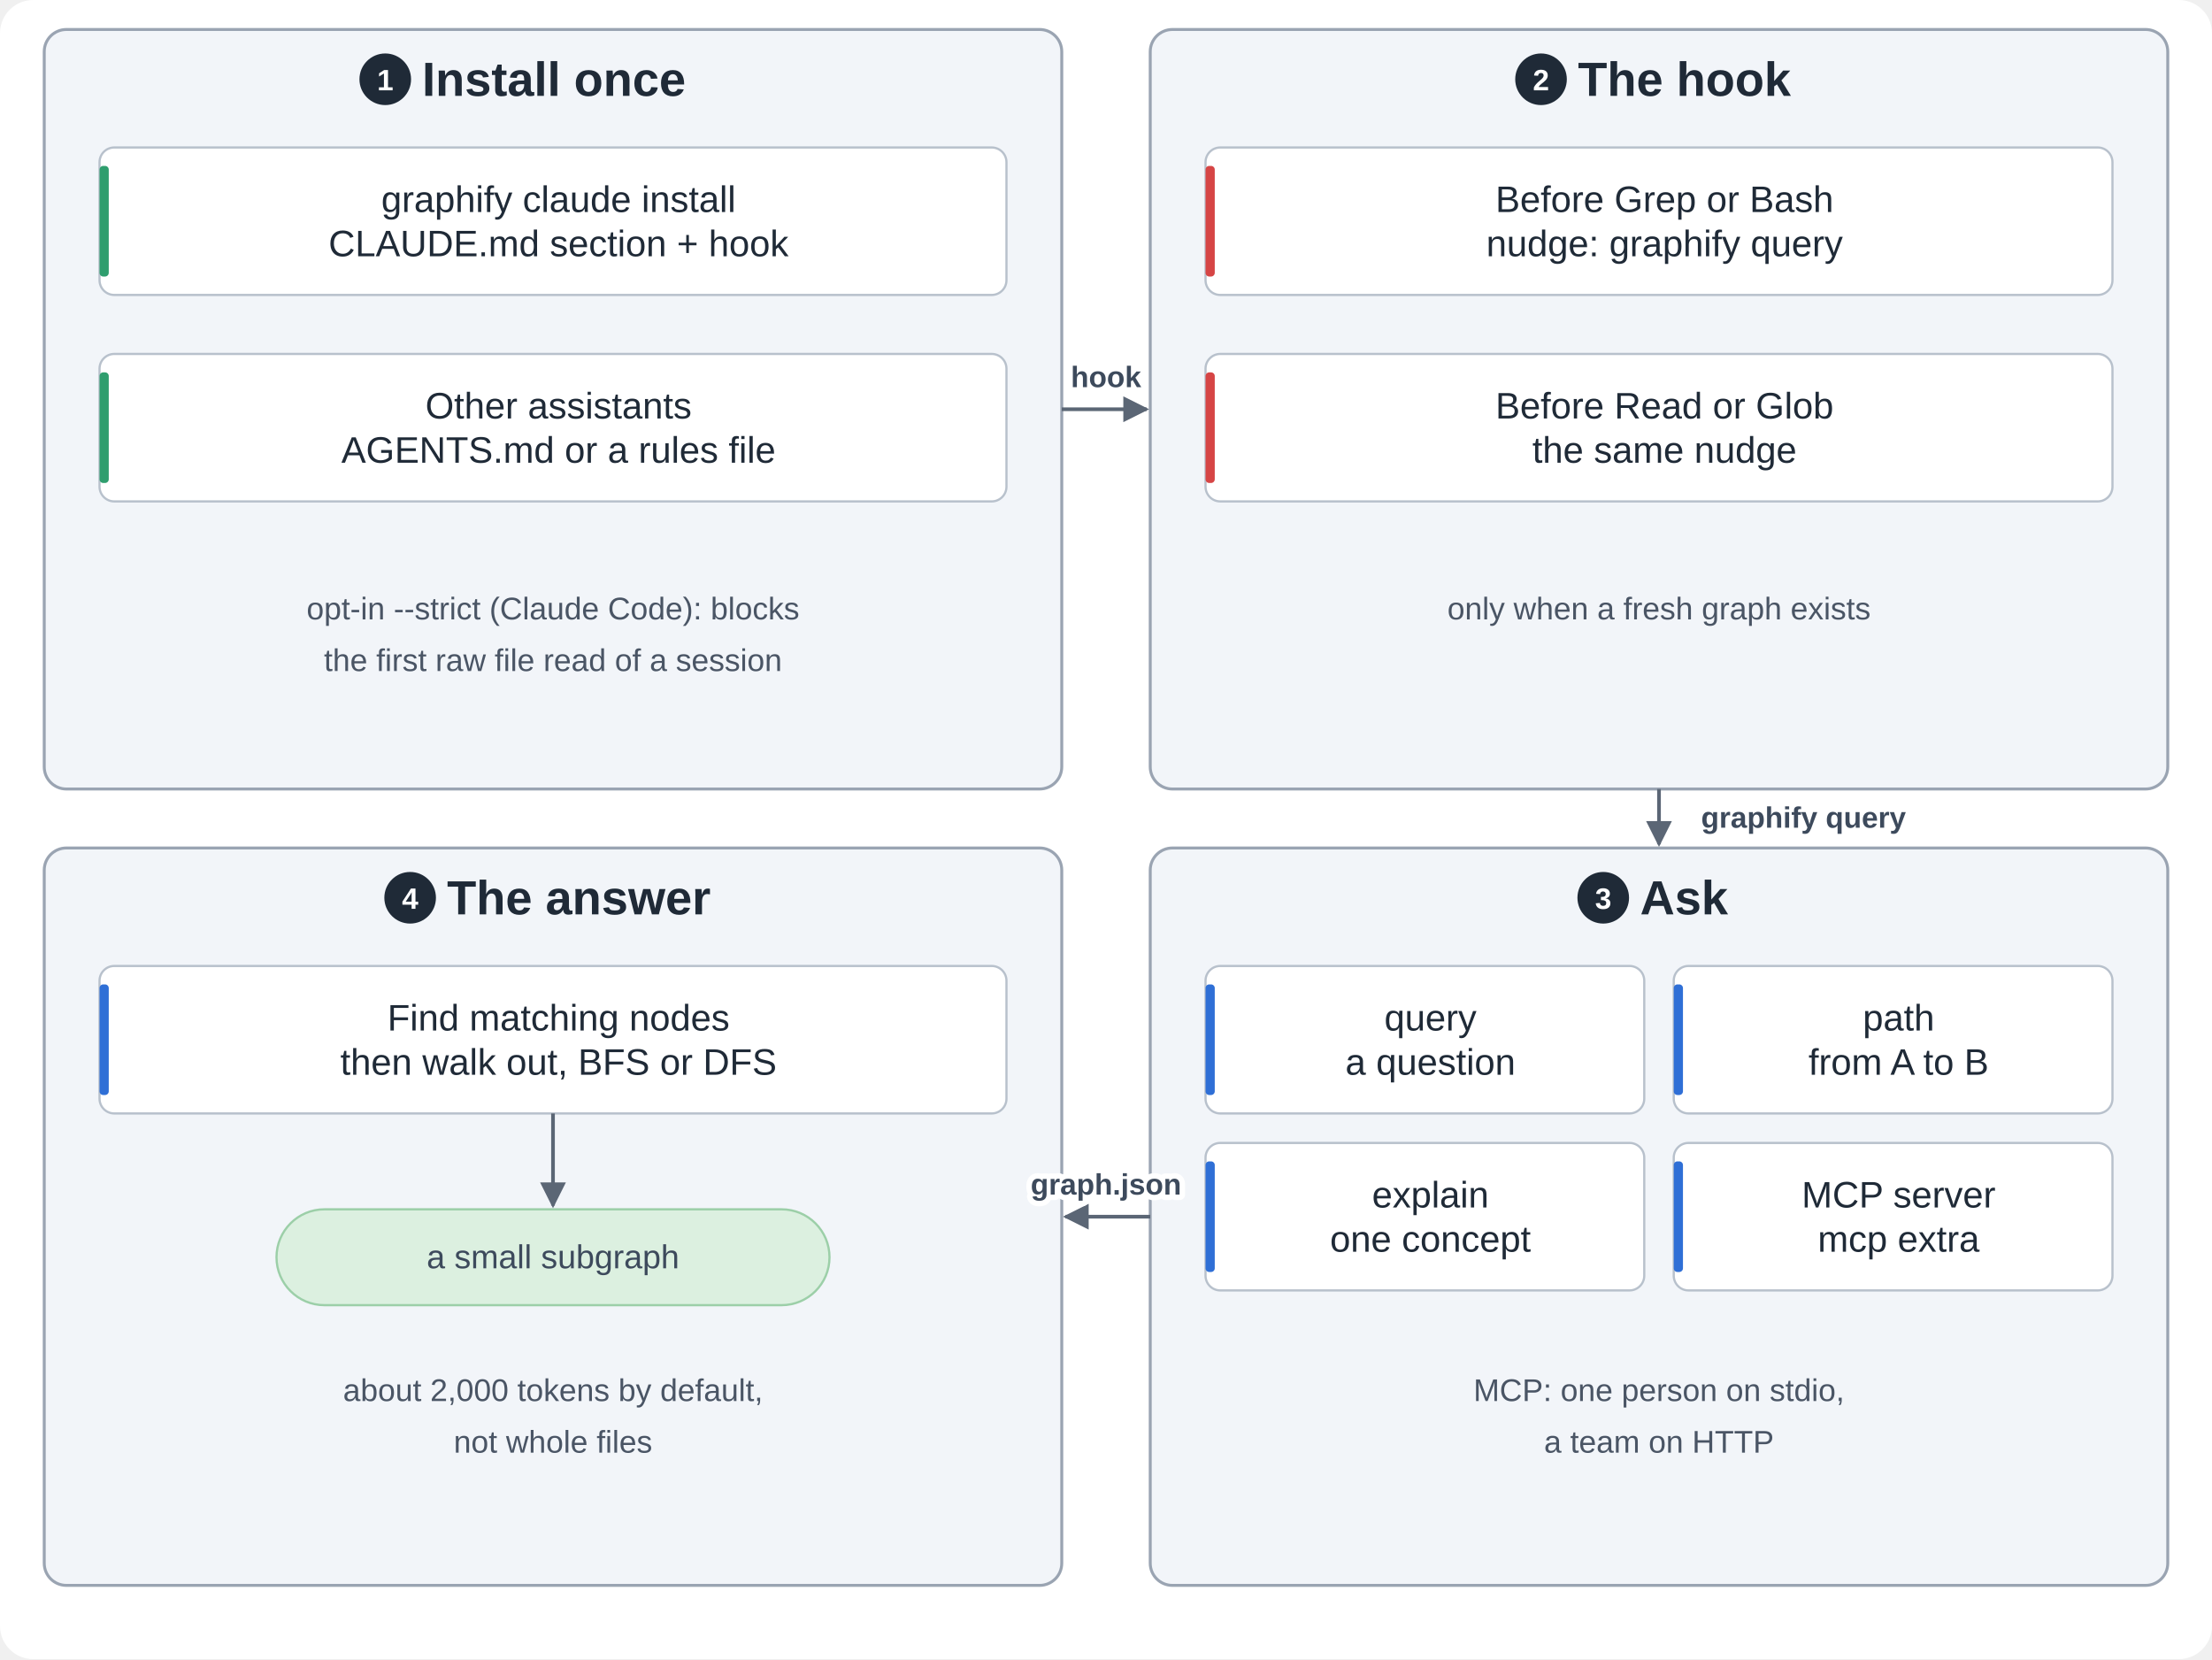
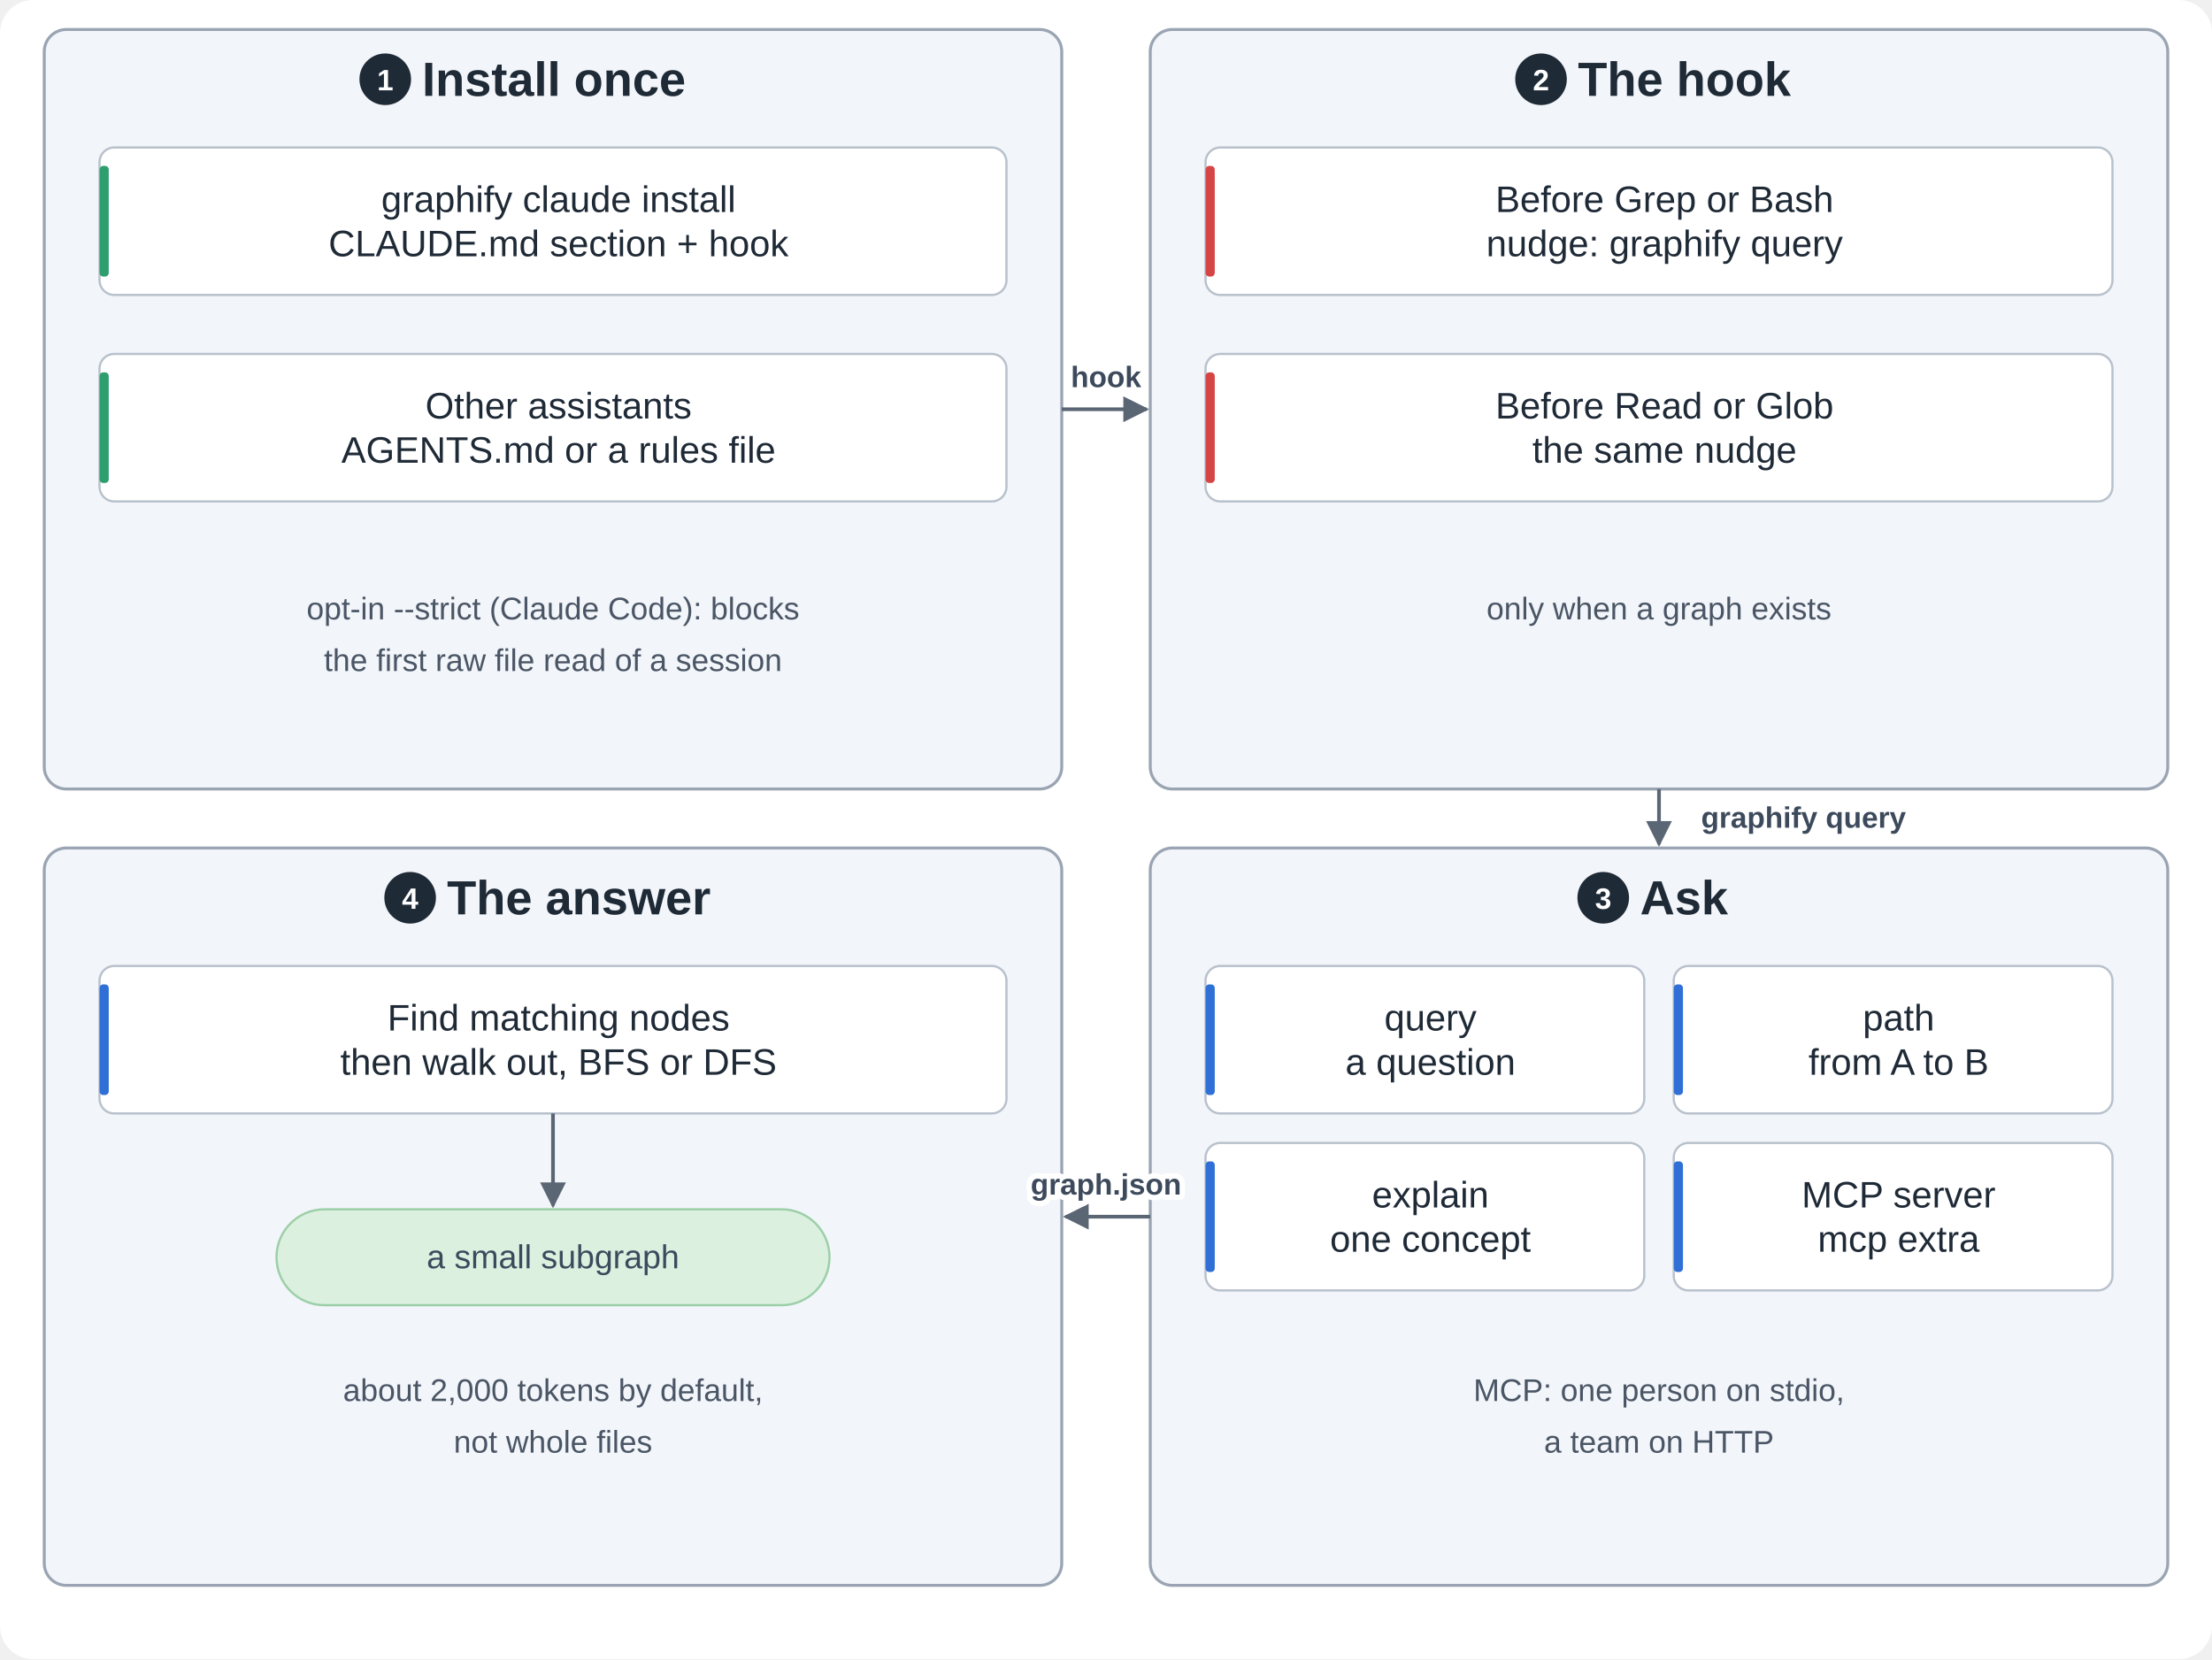
<svg xmlns="http://www.w3.org/2000/svg" viewBox="0 0 1200 900" width="1200" height="900" role="img" aria-labelledby="t d">
  <defs>
    <marker id="arr" viewBox="0 0 10 10" refX="9" refY="5" markerWidth="7" markerHeight="7" orient="auto">
      <path d="M0 0L10 5L0 10z" fill="#5b6675" />
    </marker>
    <marker id="ca" viewBox="0 0 10 10" refX="5" refY="5" markerWidth="6" markerHeight="6" orient="auto">
      <path d="M0 0L10 5L0 10z" fill="#5b6675" />
    </marker>
  </defs>
  <style>
text{font-family:-apple-system,"Helvetica Neue",Arial,"PingFang SC",sans-serif;fill:#1f2a37}
.gt{font-size:26px;font-weight:700}
.st{font-size:20px;font-weight:700}
.ag{font-size:20px}
.q{font-size:18px;fill:#3d4a5c}
.lb{font-size:17px;fill:#4a5565}
.al{font-size:16px;font-weight:600;fill:#3d4a5c;paint-order:stroke;stroke:#ffffff;stroke-width:6px;stroke-linejoin:round}
.grp{fill:#f2f5f9;stroke:#9aa4b2;stroke-width:1.6}
.sub{fill:#e8edf3;stroke:#b8c1cc;stroke-width:1.2}
.agent{fill:#ffffff;stroke:#b8c1cc;stroke-width:1.2}
.human{fill:#d6e6fb;stroke:#9cbbe6;stroke-width:1.2}
.front{fill:#dcf0e0;stroke:#9ccfa8;stroke-width:1.2}
.flow{stroke:#5b6675;stroke-width:2;fill:none;marker-end:url(#arr)}
.back{stroke-dasharray:7 5}
.cyc{stroke:#5b6675;stroke-width:2;fill:none;marker-end:url(#ca)}
.num{fill:#1f2a37}
.numt{font-size:16px;font-weight:700;fill:#ffffff}
</style>
  <rect width="1200" height="900" rx="18" fill="#ffffff" />
  <rect x="24" y="16" width="552" height="412" rx="12" class="grp" />
  <circle cx="209.0" cy="43" r="14" class="num" />
  <text x="209.0" y="49" class="numt" text-anchor="middle">1</text>
  <text x="229.0" y="52" class="gt" text-anchor="start">Install once</text>
  <rect x="54" y="80" width="492" height="80" rx="8" class="agent" />
  <rect x="54" y="90" width="5" height="60" rx="2" fill="#2f9e6e" />
  <text x="303.0" y="115.0" class="ag" text-anchor="middle">graphify claude install</text>
  <text x="303.0" y="139.0" class="ag" text-anchor="middle">CLAUDE.md section + hook</text>
  <rect x="54" y="192" width="492" height="80" rx="8" class="agent" />
  <rect x="54" y="202" width="5" height="60" rx="2" fill="#2f9e6e" />
  <text x="303.0" y="227.0" class="ag" text-anchor="middle">Other assistants</text>
  <text x="303.0" y="251.0" class="ag" text-anchor="middle">AGENTS.md or a rules file</text>
  <text x="300.0" y="336" class="lb" text-anchor="middle">opt-in --strict (Claude Code): blocks</text>
  <text x="300.0" y="364" class="lb" text-anchor="middle">the first raw file read of a session</text>
  <rect x="624" y="16" width="552" height="412" rx="12" class="grp" />
  <circle cx="836.0" cy="43" r="14" class="num" />
  <text x="836.0" y="49" class="numt" text-anchor="middle">2</text>
  <text x="856.0" y="52" class="gt" text-anchor="start">The hook</text>
  <rect x="654" y="80" width="492" height="80" rx="8" class="agent" />
  <rect x="654" y="90" width="5" height="60" rx="2" fill="#d64545" />
  <text x="903.0" y="115.0" class="ag" text-anchor="middle">Before Grep or Bash</text>
  <text x="903.0" y="139.0" class="ag" text-anchor="middle">nudge: graphify query</text>
  <rect x="654" y="192" width="492" height="80" rx="8" class="agent" />
  <rect x="654" y="202" width="5" height="60" rx="2" fill="#d64545" />
  <text x="903.0" y="227.0" class="ag" text-anchor="middle">Before Read or Glob</text>
  <text x="903.0" y="251.0" class="ag" text-anchor="middle">the same nudge</text>
-   <text x="900.0" y="336" class="lb" text-anchor="middle">only when a fresh graph exists</text>
+   <text x="900.0" y="336" class="lb" text-anchor="middle">only when a graph exists</text>
  <rect x="624" y="460" width="552" height="400" rx="12" class="grp" />
  <circle cx="869.75" cy="487" r="14" class="num" />
  <text x="869.75" y="493" class="numt" text-anchor="middle">3</text>
  <text x="889.75" y="496" class="gt" text-anchor="start">Ask</text>
  <rect x="654" y="524" width="238" height="80" rx="8" class="agent" />
  <rect x="654" y="534" width="5" height="60" rx="2" fill="#2f6fd6" />
  <text x="776.0" y="559.0" class="ag" text-anchor="middle">query</text>
  <text x="776.0" y="583.0" class="ag" text-anchor="middle">a question</text>
  <rect x="908" y="524" width="238" height="80" rx="8" class="agent" />
  <rect x="908" y="534" width="5" height="60" rx="2" fill="#2f6fd6" />
  <text x="1030.0" y="559.0" class="ag" text-anchor="middle">path</text>
  <text x="1030.0" y="583.0" class="ag" text-anchor="middle">from A to B</text>
  <rect x="654" y="620" width="238" height="80" rx="8" class="agent" />
  <rect x="654" y="630" width="5" height="60" rx="2" fill="#2f6fd6" />
  <text x="776.0" y="655.0" class="ag" text-anchor="middle">explain</text>
  <text x="776.0" y="679.0" class="ag" text-anchor="middle">one concept</text>
  <rect x="908" y="620" width="238" height="80" rx="8" class="agent" />
  <rect x="908" y="630" width="5" height="60" rx="2" fill="#2f6fd6" />
  <text x="1030.0" y="655.0" class="ag" text-anchor="middle">MCP server</text>
  <text x="1030.0" y="679.0" class="ag" text-anchor="middle">mcp extra</text>
  <text x="900.0" y="760" class="lb" text-anchor="middle">MCP: one person on stdio,</text>
  <text x="900.0" y="788" class="lb" text-anchor="middle">a team on HTTP</text>
  <rect x="24" y="460" width="552" height="400" rx="12" class="grp" />
  <circle cx="222.5" cy="487" r="14" class="num" />
  <text x="222.5" y="493" class="numt" text-anchor="middle">4</text>
  <text x="242.5" y="496" class="gt" text-anchor="start">The answer</text>
  <rect x="54" y="524" width="492" height="80" rx="8" class="agent" />
  <rect x="54" y="534" width="5" height="60" rx="2" fill="#2f6fd6" />
  <text x="303.0" y="559.0" class="ag" text-anchor="middle">Find matching nodes</text>
  <text x="303.0" y="583.0" class="ag" text-anchor="middle">then walk out, BFS or DFS</text>
  <rect x="150" y="656" width="300" height="52" rx="26.0" class="front" />
  <text x="300.0" y="688.0" class="q" text-anchor="middle">a small subgraph</text>
  <path d="M300.0 604V654" class="flow" />
  <text x="300.0" y="760" class="lb" text-anchor="middle">about 2,000 tokens by default,</text>
  <text x="300.0" y="788" class="lb" text-anchor="middle">not whole files</text>
  <path d="M576 222H622" class="flow" />
  <text x="600" y="210" class="al" text-anchor="middle">hook</text>
  <path d="M900.0 428V458" class="flow" />
  <text x="978.4" y="449" class="al" text-anchor="middle">graphify query</text>
  <path d="M624 660H578" class="flow" />
  <text x="600" y="648" class="al" text-anchor="middle">graph.json</text>
</svg>
